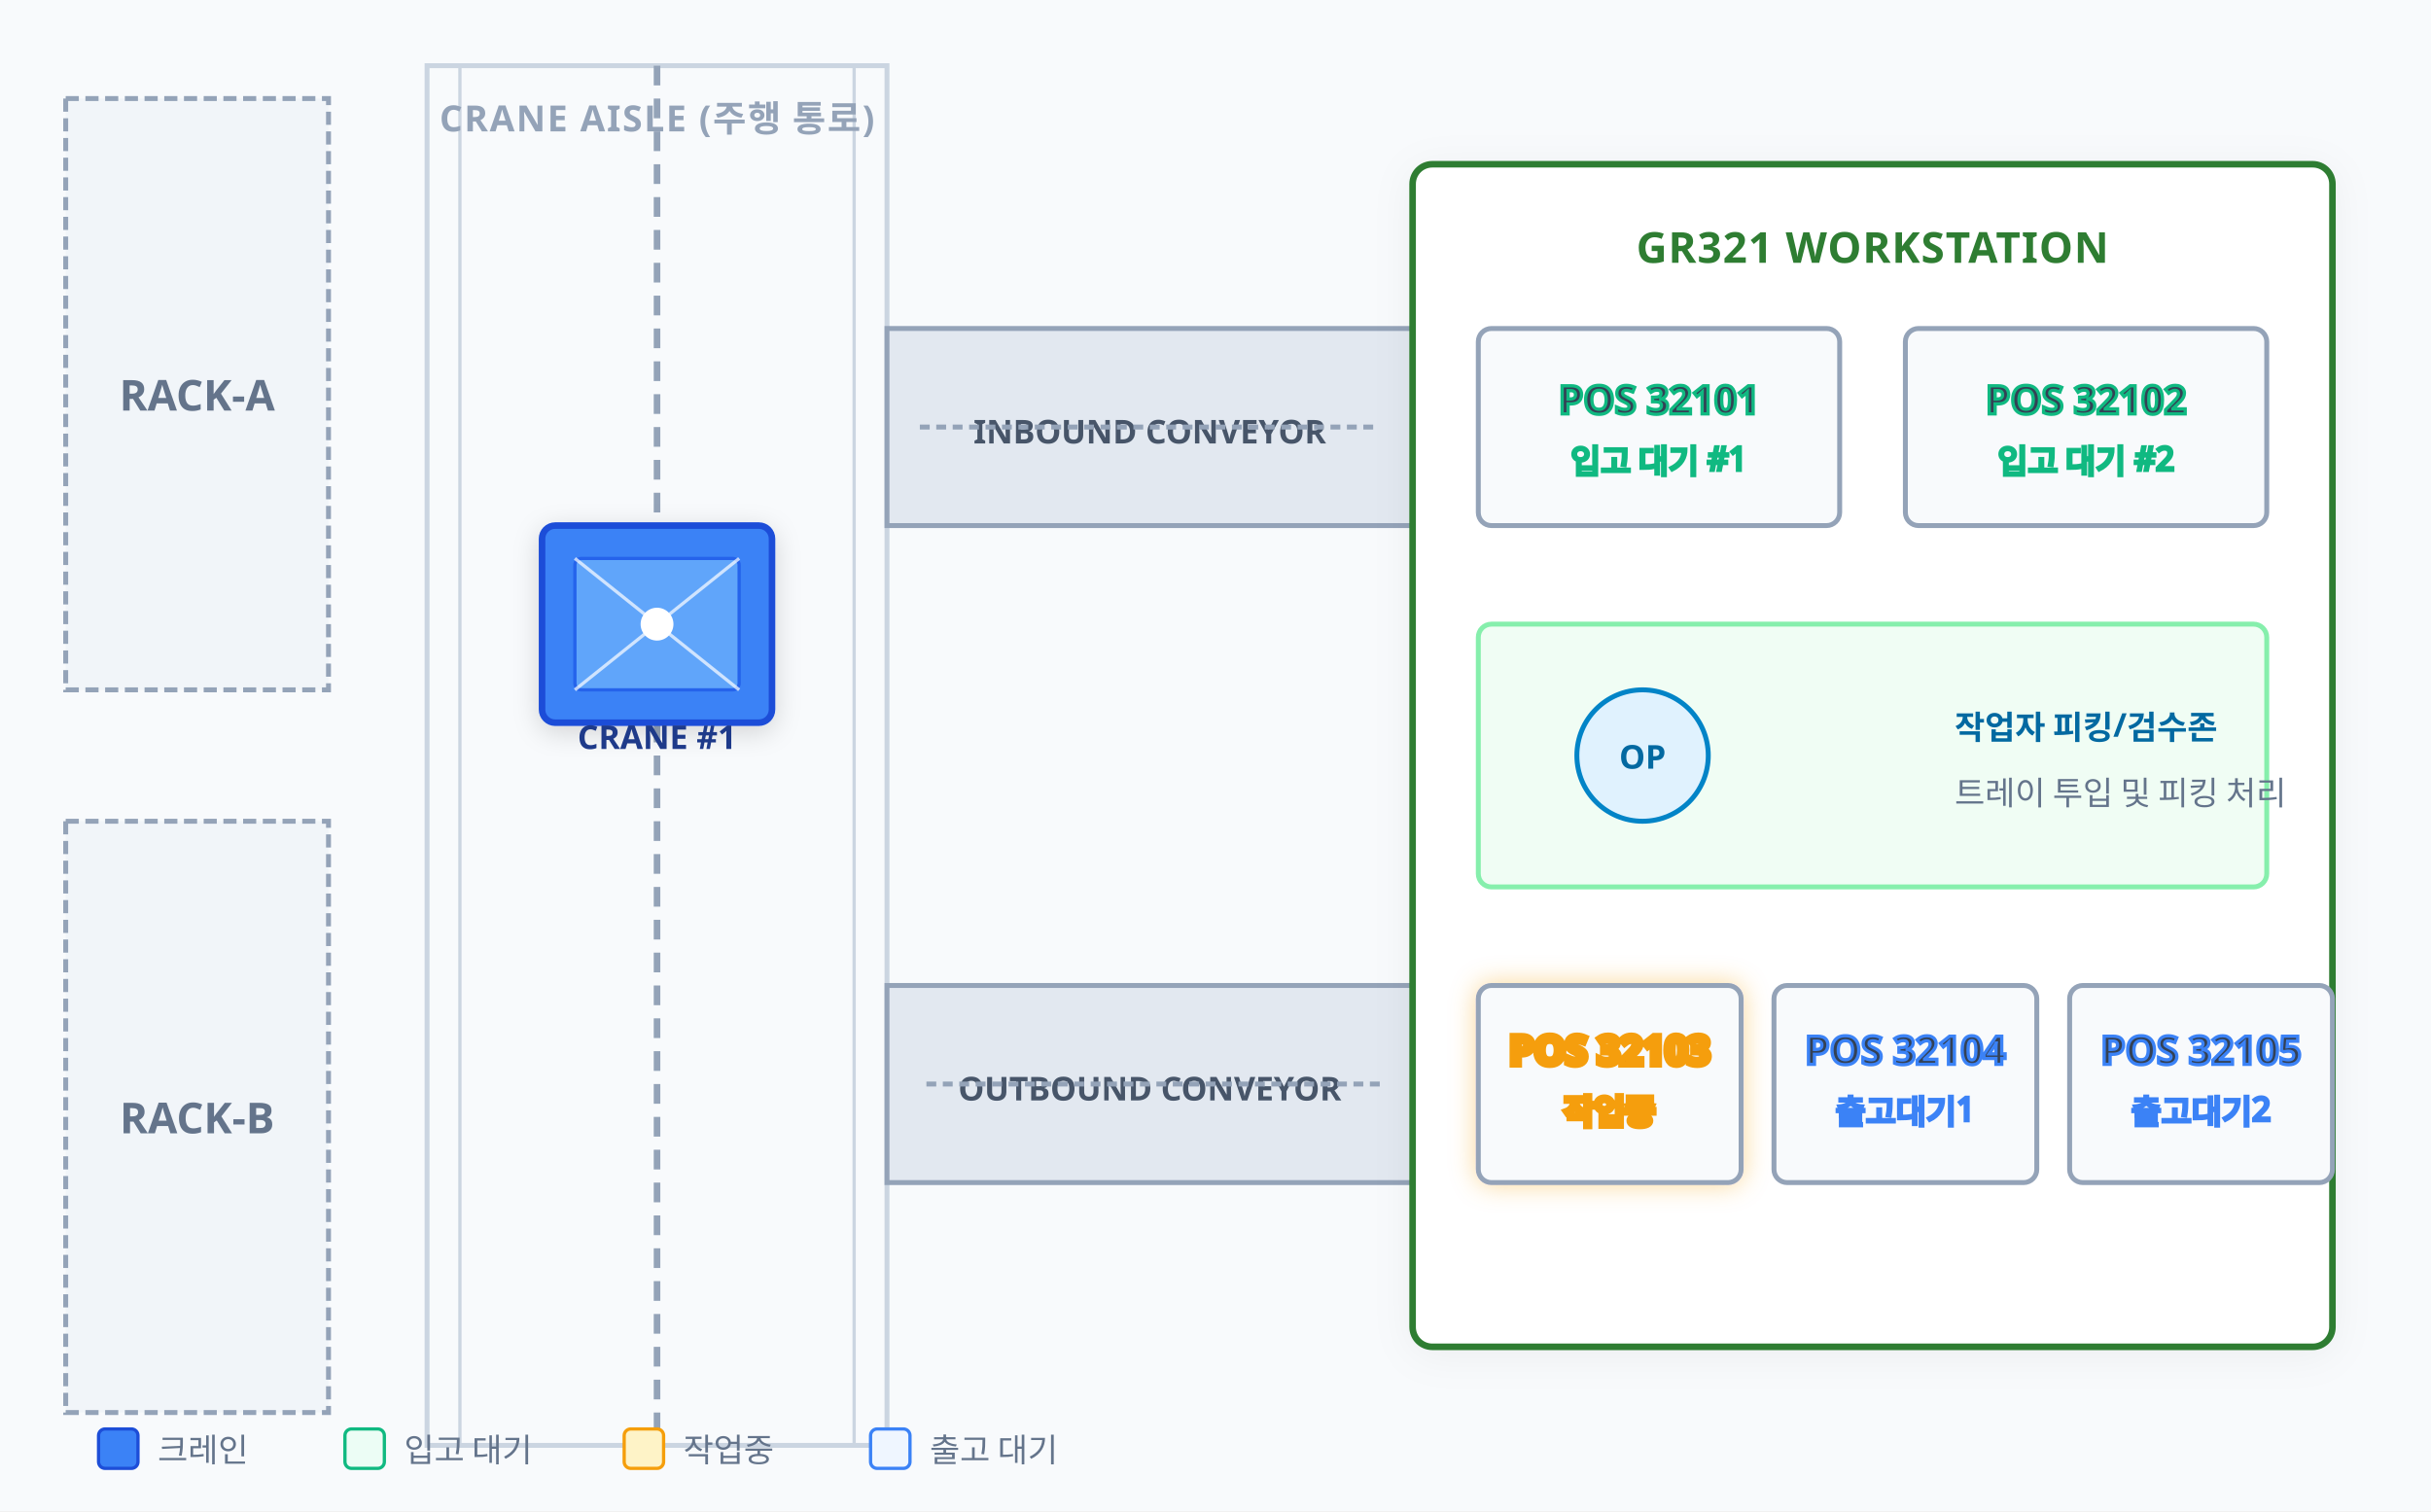
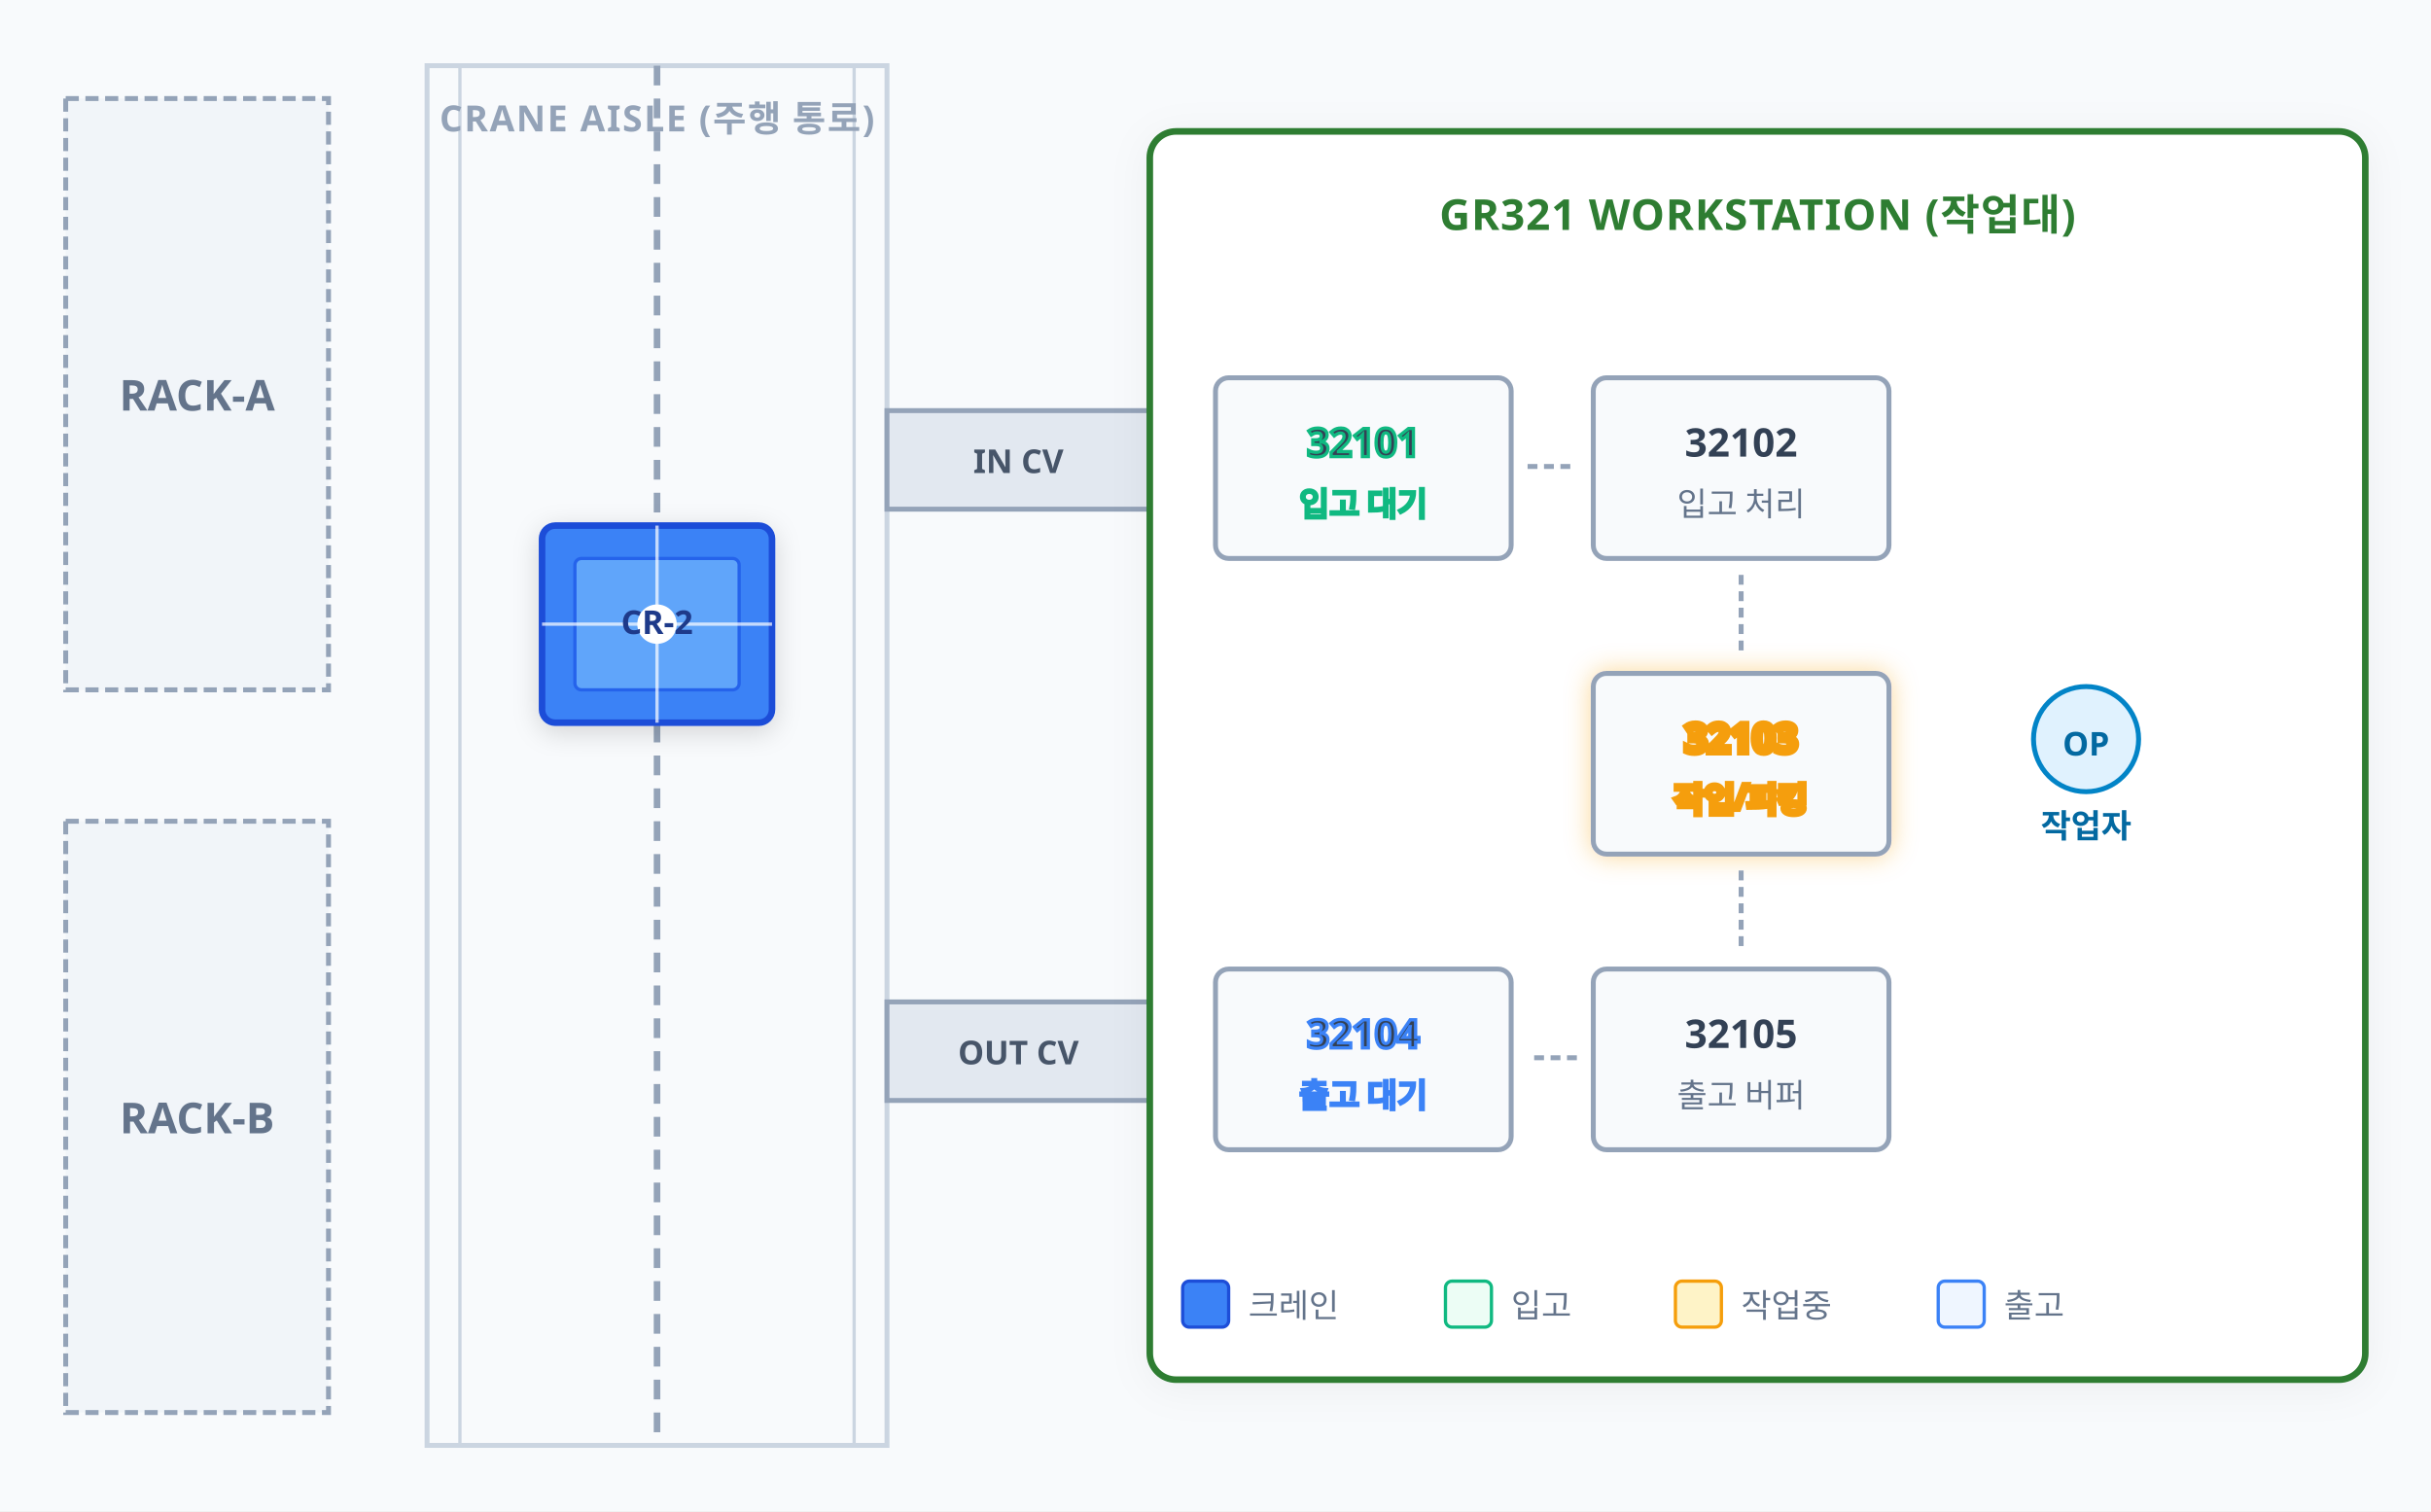
<svg xmlns="http://www.w3.org/2000/svg" viewBox="0 0 740 460" width="100%" height="100%">
  <defs>
    <style>
      .svg-bg { fill: #f8fafc; }
      .grid-line { stroke: #e2e8f0; stroke-width: 0.5; }
      .rack-boundary { fill: #f1f5f9; stroke: #94a3b8; stroke-width: 1.5; stroke-dasharray: 4, 2; }
      .rack-text { font-size: 13px; font-weight: 700; fill: #64748b; font-family: sans-serif; }
      .aisle-boundary { fill: #f8fafc; stroke: #cbd5e1; stroke-width: 1.5; }
      .rail-center-line { stroke: #94a3b8; stroke-width: 2; stroke-dasharray: 6, 4; }
      .rail-side-line { stroke: #cbd5e1; stroke-width: 1; }
      .aisle-label { font-size: 11px; font-weight: 600; fill: #94a3b8; letter-spacing: 0.5px; font-family: sans-serif; }
+       .crane-unit {
+         transition: transform 1.2s cubic-bezier(0.25, 0.1, 0.25, 1.0);
+         will-change: transform;
+       }
      .crane-body { fill: #3b82f6; stroke: #1d4ed8; stroke-width: 2; filter: drop-shadow(0 2px 4px rgba(0, 0, 0, 0.15)); }
      .crane-inner { fill: #60a5fa; stroke: #2563eb; stroke-width: 1; }
      .crane-cross { stroke: #ffffff; stroke-width: 1; opacity: 0.7; }
      .crane-center-dot { fill: #ffffff; }
      .crane-label { font-size: 10px; font-weight: 800; fill: #1e3a8a; font-family: sans-serif; }
      .conveyor-lane { fill: #e2e8f0; stroke: #94a3b8; stroke-width: 1.5; }
      .conveyor-label { font-size: 10px; font-weight: 700; fill: #475569; font-family: sans-serif; }
      .ws-boundary { fill: #ffffff; stroke: #2e7d32; stroke-width: 2; filter: drop-shadow(0 2px 6px rgba(0, 0, 0, 0.05)); }
      .ws-title { font-size: 13px; font-weight: 700; fill: #2e7d32; letter-spacing: 0.3px; font-family: sans-serif; }
      .tray-rect { fill: #f8fafc; stroke: #94a3b8; stroke-width: 1.5; transition: all 0.2s ease; }
      .tray-inbound { fill: #ecfdf5; stroke: #10b981; }
      .tray-outbound { fill: #eff6ff; stroke: #3b82f6; }
      .tray-active { fill: #fef3c7; stroke: #f59e0b; stroke-width: 2; filter: drop-shadow(0 0 4px rgba(245, 158, 11, 0.4)); }
      .tray-title { font-size: 12px; font-weight: 700; fill: #334155; font-family: sans-serif; pointer-events: none; }
      .tray-sub { font-size: 10px; font-weight: 500; fill: #64748b; font-family: sans-serif; pointer-events: none; }
      .active-title { fill: #92400e; }
      .active-sub { fill: #b45309; }
      .clickable { cursor: pointer; }
      .clickable:hover .tray-rect { filter: brightness(0.92); stroke-width: 2; }
      .clickable:hover.tray-active .tray-rect { filter: drop-shadow(0 0 8px rgba(245, 158, 11, 0.7)); }
      .operator-icon-bg { fill: #e0f2fe; stroke: #0284c7; stroke-width: 1.5; }
      .operator-icon { font-size: 10px; font-weight: 800; fill: #0369a1; font-family: sans-serif; }
      .operator-text { font-size: 10px; font-weight: 600; fill: #0369a1; font-family: sans-serif; }
      .flow-arrow { stroke: #94a3b8; stroke-width: 1.5; stroke-dasharray: 3, 2; fill: none; }
      .legend-crane { fill: #3b82f6; stroke: #1d4ed8; }
      .legend-inbound { fill: #ecfdf5; stroke: #10b981; }
      .legend-active { fill: #fef3c7; stroke: #f59e0b; }
      .legend-outbound { fill: #eff6ff; stroke: #3b82f6; }
      .legend-text { font-size: 10px; font-weight: 500; fill: #64748b; font-family: sans-serif; }
    </style>
    <pattern id="gridPattern" width="20" height="20" patternUnits="userSpaceOnUse">
      <path d="M 20 0 L 0 0 0 20" fill="none" class="grid-line" />
    </pattern>
  </defs>
  <rect width="100%" height="100%" fill="url(#gridPattern)" class="svg-bg" />
  <g class="rack-group">
    <rect x="20" y="30" width="80" height="180" class="rack-boundary" />
    <text x="60" y="125" class="rack-text" text-anchor="middle">RACK-A</text>
    <rect x="20" y="250" width="80" height="180" class="rack-boundary" />
    <text x="60" y="345" class="rack-text" text-anchor="middle">RACK-B</text>
  </g>
  <g class="crane-aisle-group">
    <rect x="130" y="20" width="140" height="420" class="aisle-boundary" />
    <line x1="200" y1="20" x2="200" y2="440" class="rail-center-line" />
    <line x1="140" y1="20" x2="140" y2="440" class="rail-side-line" />
    <line x1="260" y1="20" x2="260" y2="440" class="rail-side-line" />
    <text x="200" y="40" class="aisle-label" text-anchor="middle">
      CRANE AISLE (주행 통로)
    </text>
    <g id="crane-unit" class="crane-unit" transform="translate(200, 190)">
      <rect x="-35" y="-30" width="70" height="60" rx="4" class="crane-body" />
      <rect x="-25" y="-20" width="50" height="40" rx="2" class="crane-inner" />
-       <line x1="-25" y1="-20" x2="25" y2="20" class="crane-cross" />
-       <line x1="-25" y1="20" x2="25" y2="-20" class="crane-cross" />
-       <circle cx="0" cy="0" r="5" class="crane-center-dot" />
-       <text x="0" y="38" class="crane-label" text-anchor="middle">CRANE #1</text>
+       <line x1="0" y1="-30" x2="0" y2="30" class="crane-cross" />
+       <line x1="-35" y1="0" x2="35" y2="0" class="crane-cross" />
+       <circle cx="0" cy="0" r="6" class="crane-center-dot" />
+       <text x="0" y="3" class="crane-label" text-anchor="middle">CR-2</text>
    </g>
  </g>
-   <g class="conveyor-ws-group">
-     <rect x="270" y="100" width="160" height="60" class="conveyor-lane" />
-     <text x="350" y="135" class="conveyor-label" text-anchor="middle">
-       INBOUND CONVEYOR
+   <g class="conveyor-connection">
+     <rect x="270" y="125" width="80" height="30" class="conveyor-lane" />
+     <text x="310" y="144" class="conveyor-label" text-anchor="middle">IN CV</text>
+     <rect x="270" y="305" width="80" height="30" class="conveyor-lane" />
+     <text x="310" y="324" class="conveyor-label" text-anchor="middle">OUT CV</text>
+   </g>
+   <g class="workstation-group">
+     <rect x="350" y="40" width="370" height="380" rx="8" class="ws-boundary" />
+     <text x="535" y="70" class="ws-title" text-anchor="middle">
+       GR321 WORKSTATION (작업대)
    </text>
-     <path d="M 280 130 L 420 130" class="flow-arrow" />
-     <rect x="270" y="300" width="160" height="60" class="conveyor-lane" />
-     <text x="350" y="335" class="conveyor-label" text-anchor="middle">
-       OUTBOUND CONVEYOR
-     </text>
-     <path d="M 420 330 L 280 330" class="flow-arrow" />
-     <rect x="430" y="50" width="280" height="360" rx="6" class="ws-boundary" />
-     <text x="570" y="80" class="ws-title" text-anchor="middle">
-       GR321 WORKSTATION
-     </text>
-     <g id="pos-32101" class="tray-position tray-inbound clickable" data-position="32101" transform="translate(450, 100)">
-       <rect width="110" height="60" rx="4" class="tray-rect" />
-       <text x="55" y="26" class="tray-title" text-anchor="middle">POS 32101</text>
-       <text x="55" y="44" class="tray-sub" text-anchor="middle">입고 대기 #1</text>
+     <g id="pos-32101" class="tray-position tray-inbound clickable" transform="translate(370, 115)">
+       <rect width="90" height="55" rx="4" class="tray-rect" />
+       <text x="45" y="24" class="tray-title" text-anchor="middle">32101</text>
+       <text x="45" y="42" class="tray-sub" text-anchor="middle">입고 대기</text>
    </g>
-     <g id="pos-32102" class="tray-position tray-inbound clickable" data-position="32102" transform="translate(580, 100)">
-       <rect width="110" height="60" rx="4" class="tray-rect" />
-       <text x="55" y="26" class="tray-title" text-anchor="middle">POS 32102</text>
-       <text x="55" y="44" class="tray-sub" text-anchor="middle">입고 대기 #2</text>
+     <g id="pos-32102" class="tray-position clickable" transform="translate(485, 115)">
+       <rect width="90" height="55" rx="4" class="tray-rect" />
+       <text x="45" y="24" class="tray-title" text-anchor="middle">32102</text>
+       <text x="45" y="42" class="tray-sub" text-anchor="middle">입고 처리</text>
    </g>
-     <g class="operator-area" transform="translate(450, 190)">
-       <rect width="240" height="80" rx="4" fill="#f0fdf4" stroke="#86efac" stroke-width="1.5" />
-       <circle cx="50" cy="40" r="20" class="operator-icon-bg" />
-       <text x="50" y="44" class="operator-icon" text-anchor="middle">OP</text>
-       <text x="145" y="35" class="operator-text" font-weight="700">
-         작업자 피킹/검수존
-       </text>
-       <text x="145" y="55" class="legend-text">
-         트레이 투입 및 피킹 처리
-       </text>
+     <g id="pos-32103" class="tray-position tray-active clickable" transform="translate(485, 205)">
+       <rect width="90" height="55" rx="4" class="tray-rect" />
+       <text x="45" y="24" class="tray-title active-title" text-anchor="middle">32103</text>
+       <text x="45" y="42" class="tray-sub active-sub" text-anchor="middle">작업/피킹</text>
    </g>
-     <g id="pos-32103" class="tray-position tray-active clickable" data-position="32103" transform="translate(450, 300)">
-       <rect width="80" height="60" rx="4" class="tray-rect" />
-       <text x="40" y="24" class="tray-title active-title" text-anchor="middle">
-         POS 32103
-       </text>
-       <text x="40" y="42" class="tray-sub active-sub" text-anchor="middle">
-         작업중
-       </text>
+     <g class="operator-area" transform="translate(600, 200)">
+       <circle cx="35" cy="25" r="16" class="operator-icon-bg" />
+       <text x="35" y="30" class="operator-icon" text-anchor="middle">OP</text>
+       <text x="35" y="55" class="operator-text" text-anchor="middle">작업자</text>
    </g>
-     <g id="pos-32104" class="tray-position tray-outbound clickable" data-position="32104" transform="translate(540, 300)">
-       <rect width="80" height="60" rx="4" class="tray-rect" />
-       <text x="40" y="24" class="tray-title" text-anchor="middle">POS 32104</text>
-       <text x="40" y="42" class="tray-sub" text-anchor="middle">출고대기1</text>
+     <g id="pos-32104" class="tray-position tray-outbound clickable" transform="translate(370, 295)">
+       <rect width="90" height="55" rx="4" class="tray-rect" />
+       <text x="45" y="24" class="tray-title" text-anchor="middle">32104</text>
+       <text x="45" y="42" class="tray-sub" text-anchor="middle">출고 대기</text>
    </g>
-     <g id="pos-32105" class="tray-position tray-outbound clickable" data-position="32105" transform="translate(630, 300)">
-       <rect width="80" height="60" rx="4" class="tray-rect" />
-       <text x="40" y="24" class="tray-title" text-anchor="middle">POS 32105</text>
-       <text x="40" y="42" class="tray-sub" text-anchor="middle">출고대기2</text>
+     <g id="pos-32105" class="tray-position clickable" transform="translate(485, 295)">
+       <rect width="90" height="55" rx="4" class="tray-rect" />
+       <text x="45" y="24" class="tray-title" text-anchor="middle">32105</text>
+       <text x="45" y="42" class="tray-sub" text-anchor="middle">출고 버퍼</text>
    </g>
+     <path d="M 465 142 L 480 142" class="flow-arrow" />
+     <path d="M 530 175 L 530 200" class="flow-arrow" />
+     <path d="M 530 265 L 530 290" class="flow-arrow" />
+     <path d="M 480 322 L 465 322" class="flow-arrow" />
  </g>
-   <g class="legend-group" transform="translate(30, 435)">
-     <rect x="0" y="0" width="12" height="12" rx="2" class="legend-crane" />
-     <text x="18" y="10" class="legend-text">크레인</text>
-     <rect x="75" y="0" width="12" height="12" rx="2" class="legend-inbound" />
-     <text x="93" y="10" class="legend-text">입고 대기</text>
-     <rect x="160" y="0" width="12" height="12" rx="2" class="legend-active" />
-     <text x="178" y="10" class="legend-text">작업중</text>
-     <rect x="235" y="0" width="12" height="12" rx="2" class="legend-outbound" />
-     <text x="253" y="10" class="legend-text">출고 대기</text>
+   <g class="legend-group" transform="translate(360, 390)">
+     <rect x="0" y="0" width="14" height="14" rx="2" class="legend-crane" />
+     <text x="20" y="11" class="legend-text">크레인</text>
+     <rect x="80" y="0" width="14" height="14" rx="2" class="legend-inbound" />
+     <text x="100" y="11" class="legend-text">입고</text>
+     <rect x="150" y="0" width="14" height="14" rx="2" class="legend-active" />
+     <text x="170" y="11" class="legend-text">작업중</text>
+     <rect x="230" y="0" width="14" height="14" rx="2" class="legend-outbound" />
+     <text x="250" y="11" class="legend-text">출고</text>
  </g>
</svg>
